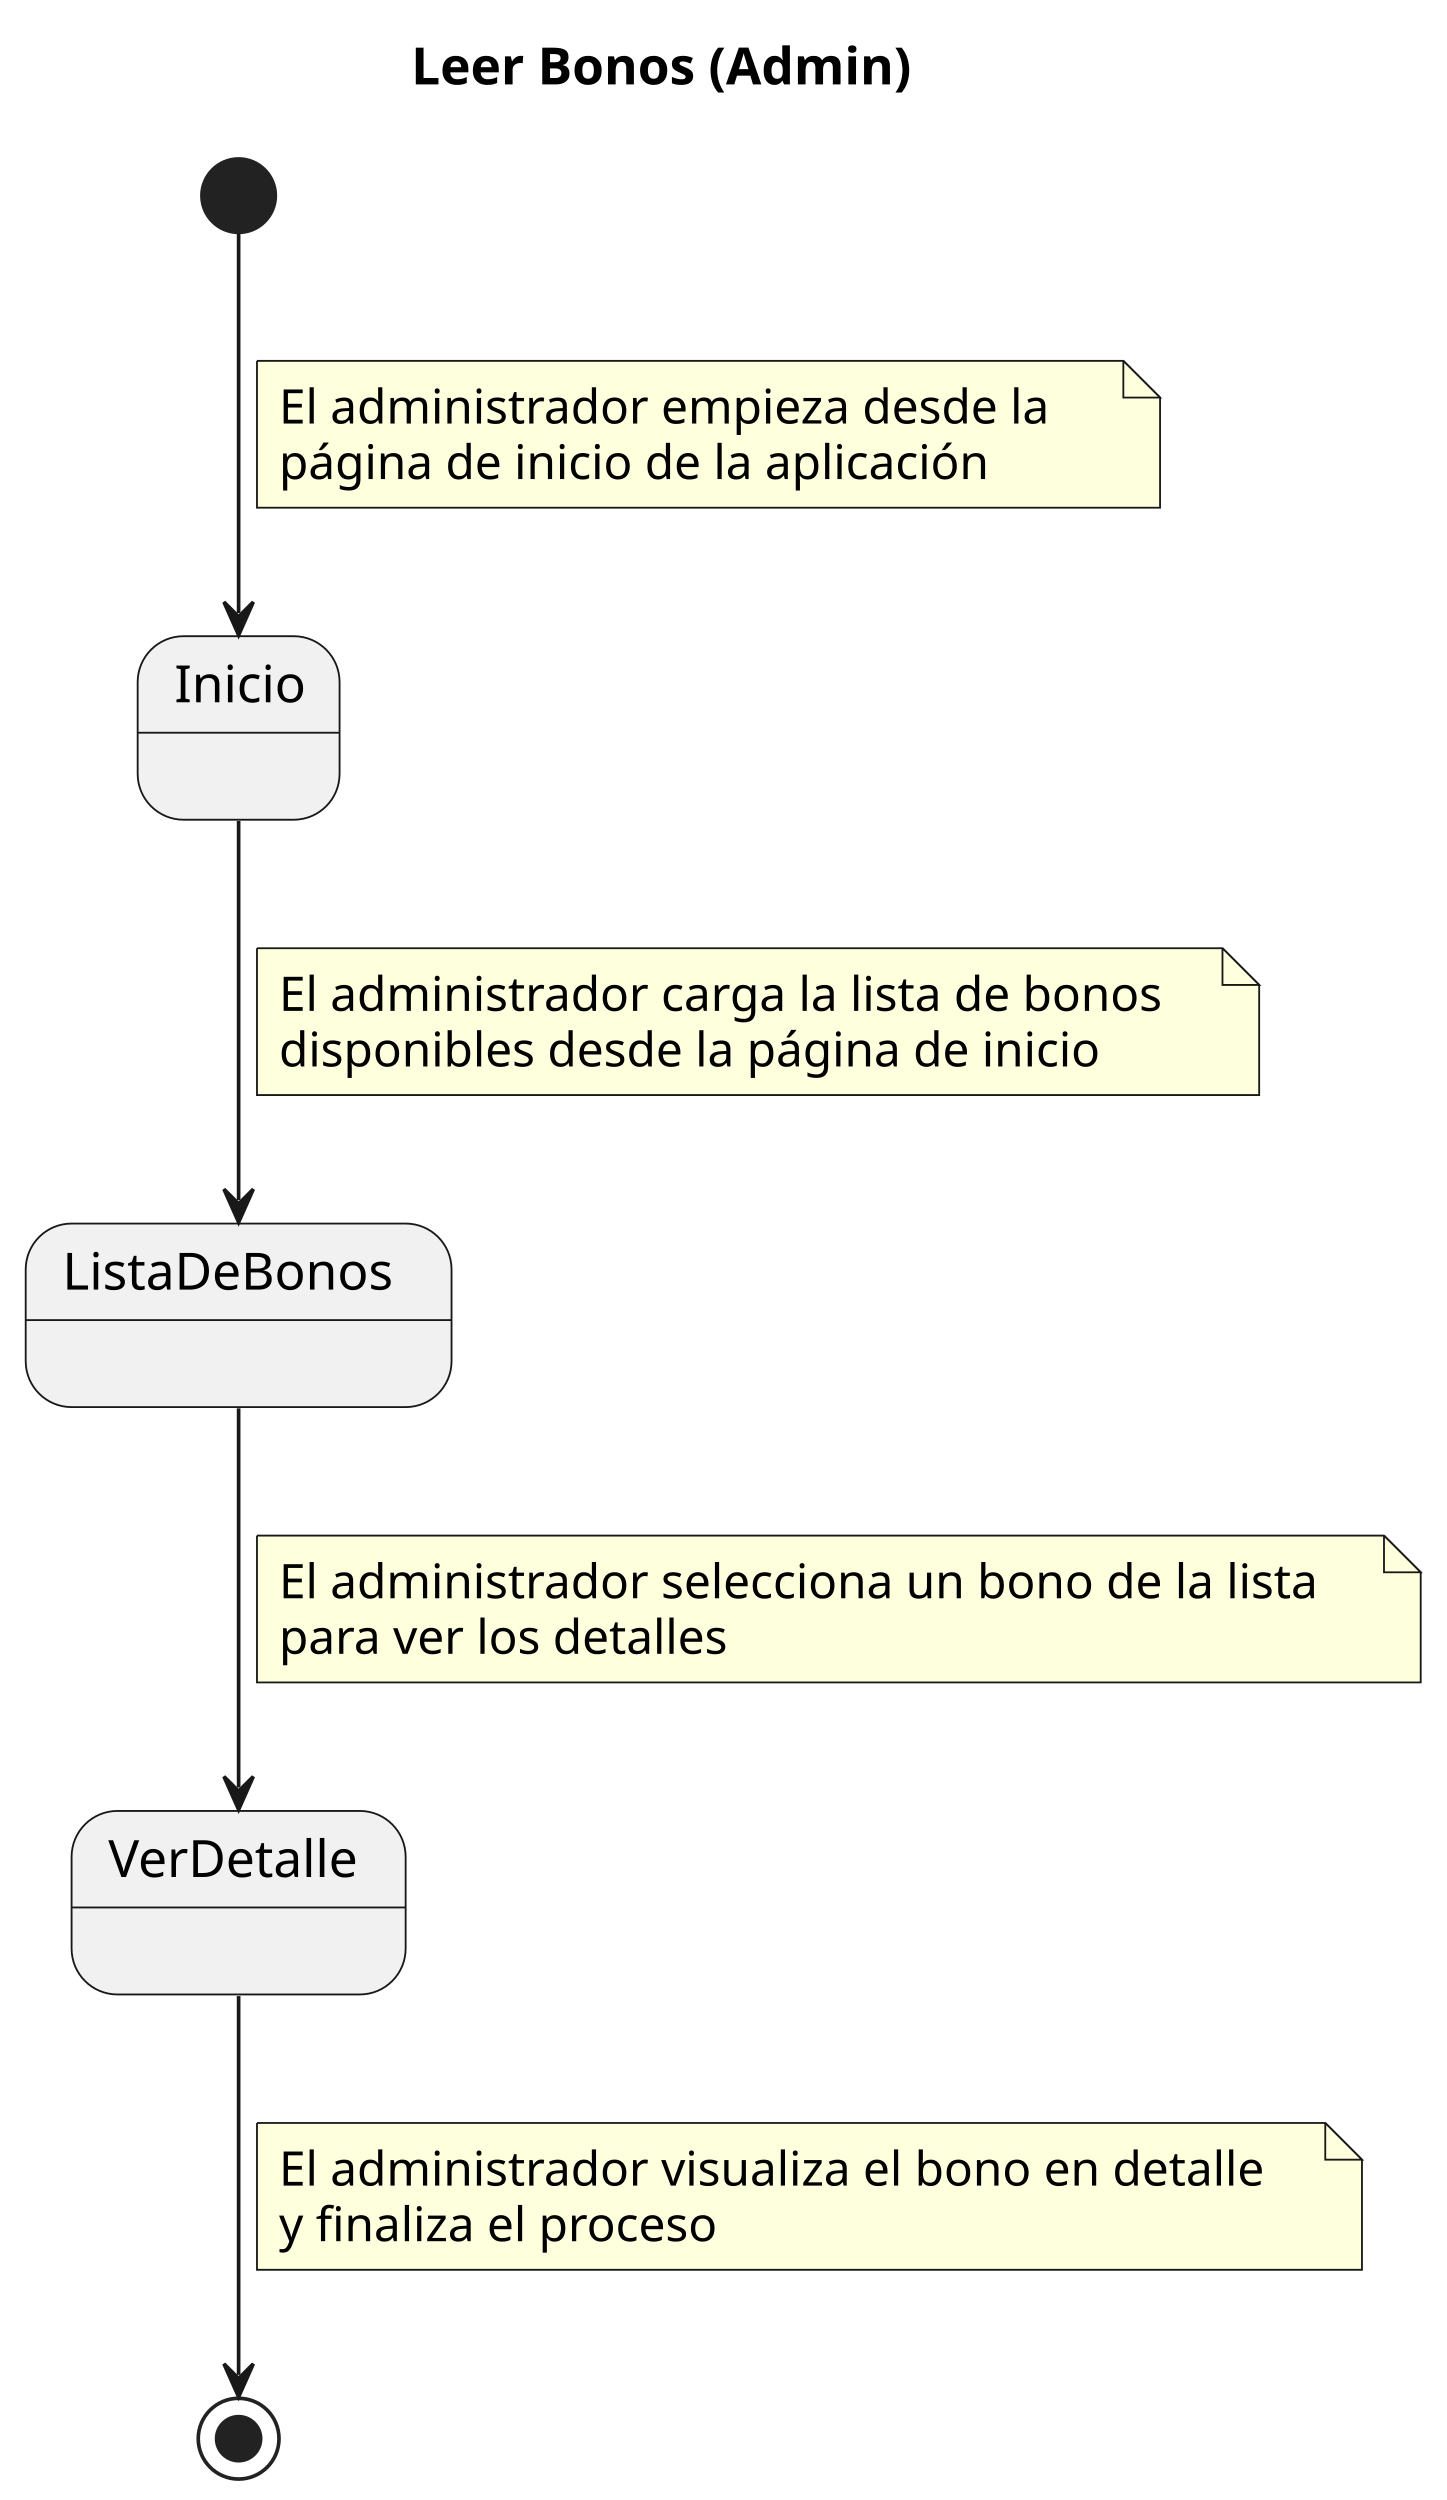
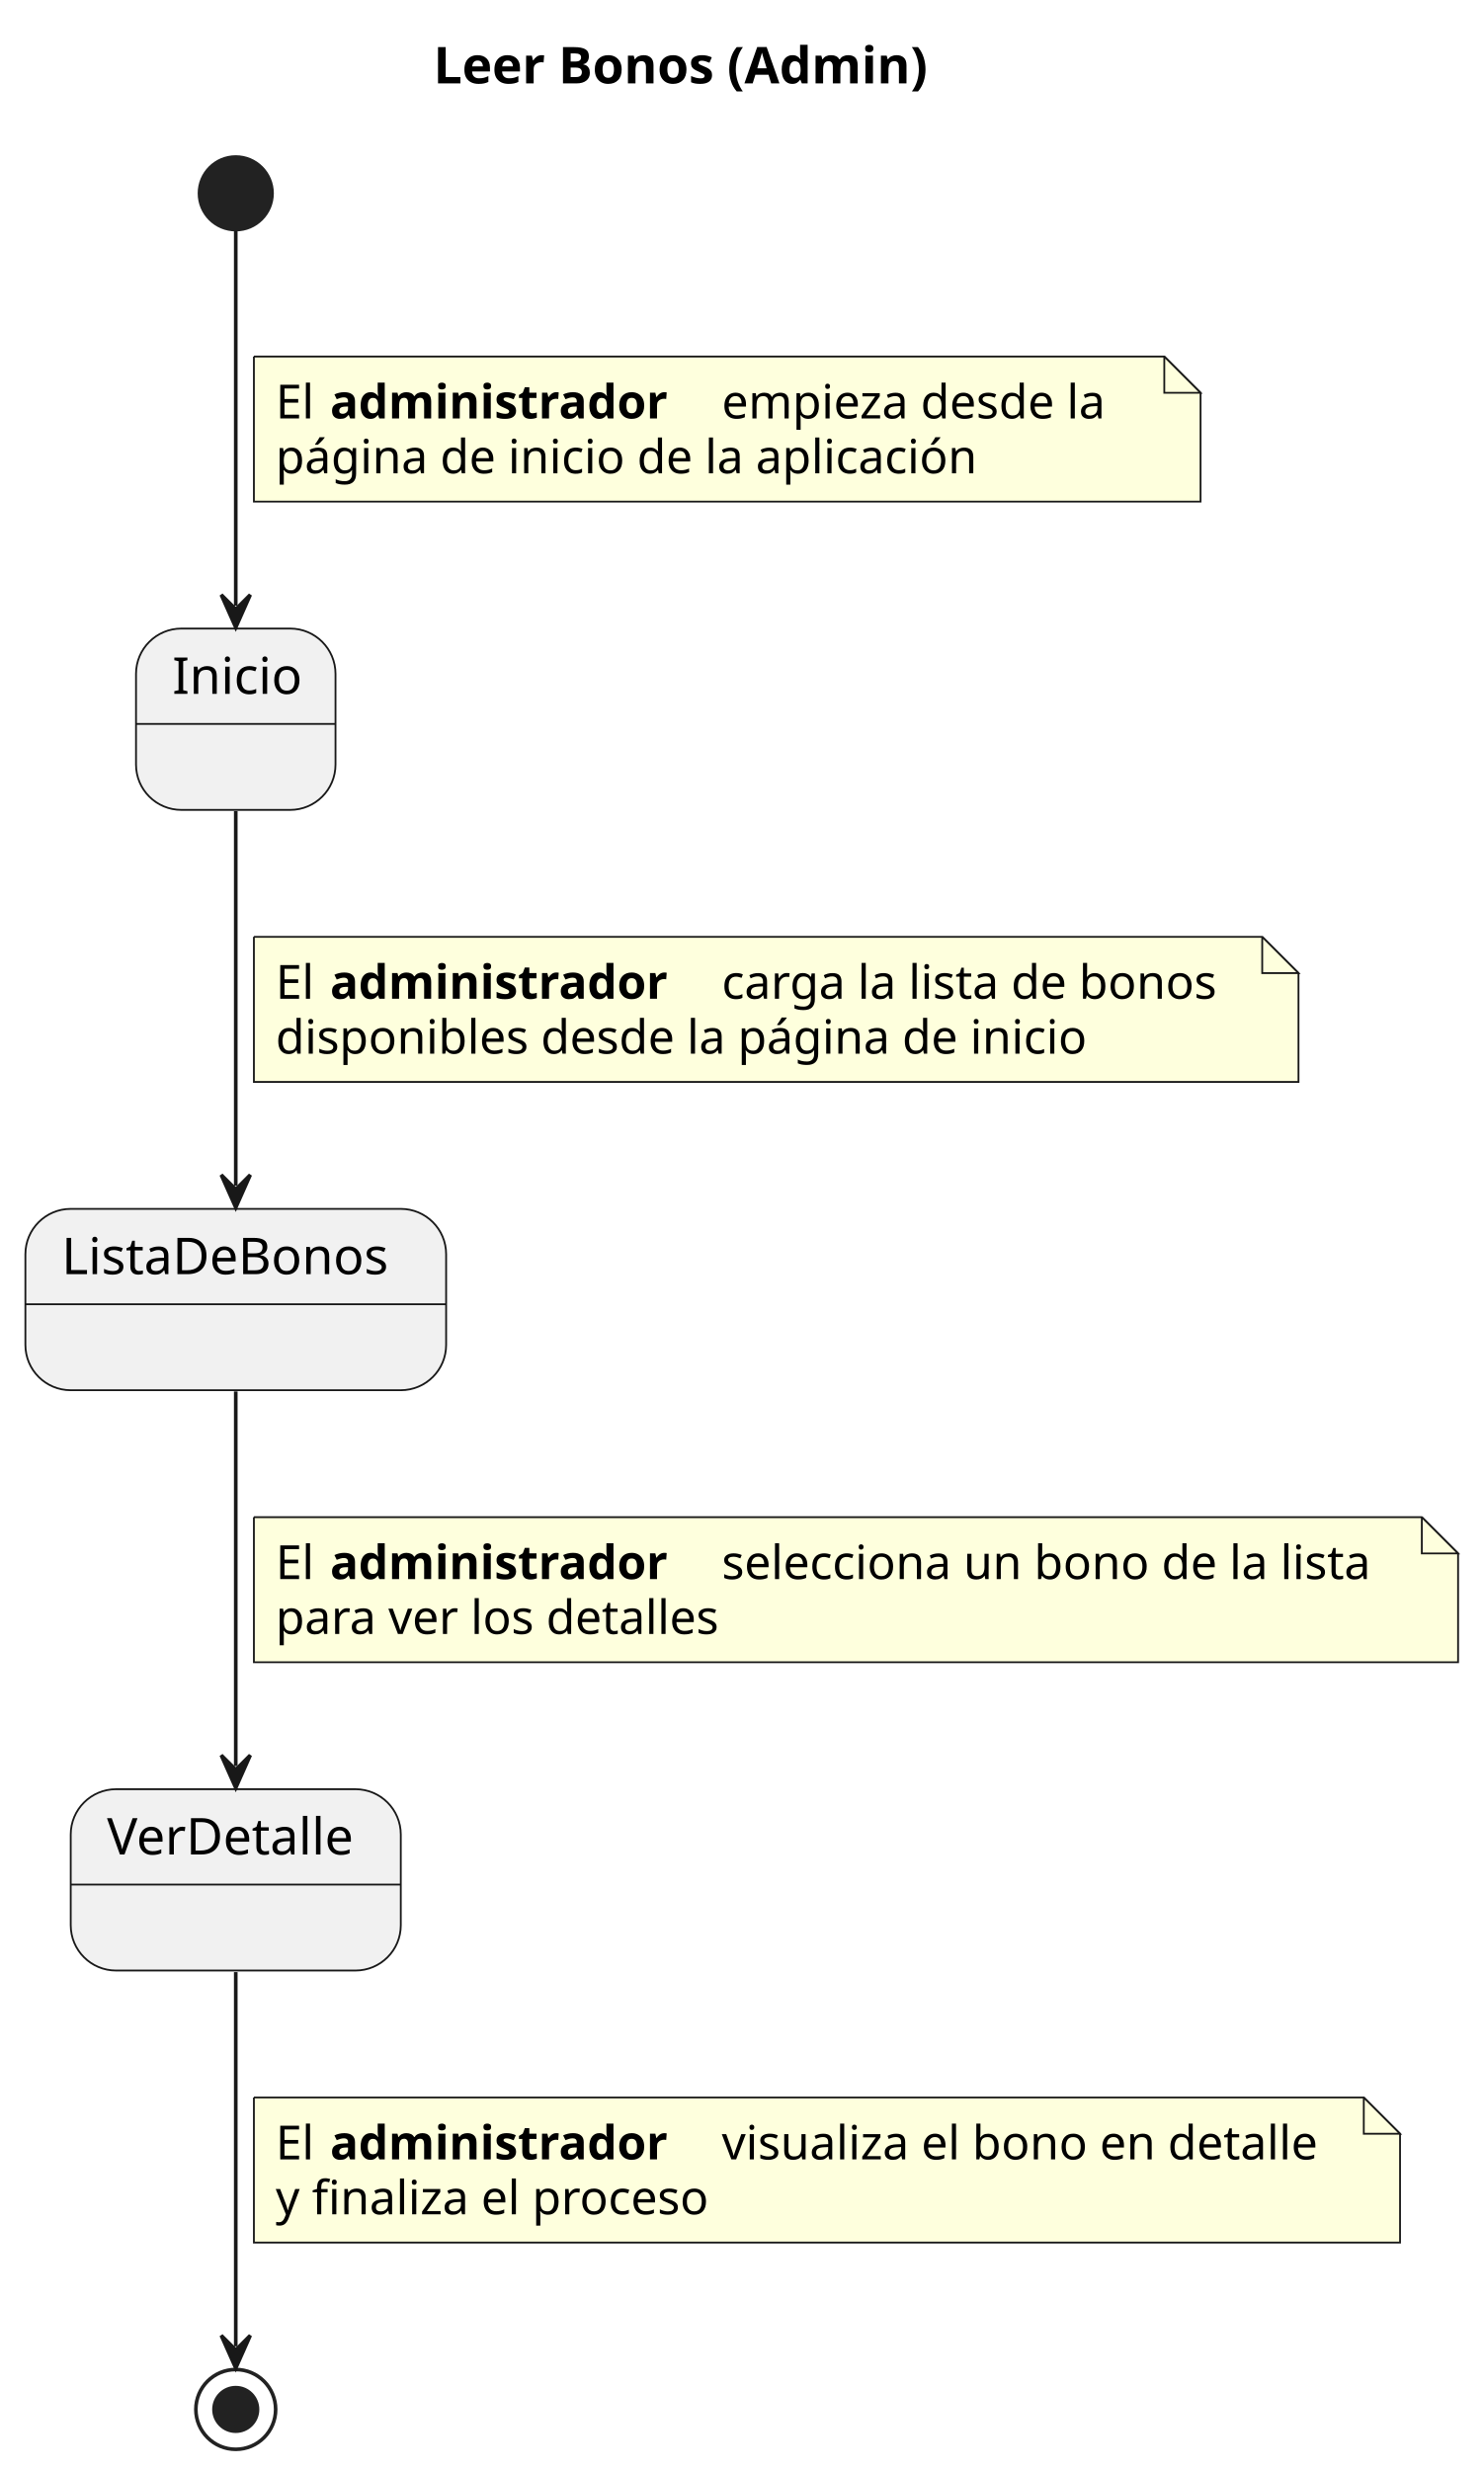
- <svg xmlns="http://www.w3.org/2000/svg" contentStyleType="text/css" height="681px" preserveAspectRatio="none" style="width:394px;height:681px;background:#FFFFFF;" version="1.1" viewBox="0 0 394 681" width="394px" zoomAndPan="magnify">
+ <svg xmlns="http://www.w3.org/2000/svg" contentStyleType="text/css" height="681px" preserveAspectRatio="none" style="width:409px;height:681px;background:#FFFFFF;" version="1.1" viewBox="0 0 409 681" width="409px" zoomAndPan="magnify">
  <defs />
  <g>
-     <text fill="#000000" font-family="sans-serif" font-size="14" font-weight="bold" lengthAdjust="spacing" textLength="156" x="112" y="22.995">Leer Bonos (Admin)</text>
+     <text fill="#000000" font-family="sans-serif" font-size="14" font-weight="bold" lengthAdjust="spacing" textLength="156" x="119.5" y="22.995">Leer Bonos (Admin)</text>
    <ellipse cx="65" cy="53.297" fill="#222222" rx="10" ry="10" style="stroke:#222222;stroke-width:1.0;" />
    <g id="Inicio">
      <rect fill="#F1F1F1" height="50" rx="12.5" ry="12.5" style="stroke:#181818;stroke-width:0.5;" width="55" x="37.5" y="173.297" />
      <line style="stroke:#181818;stroke-width:0.5;" x1="37.5" x2="92.5" y1="199.594" y2="199.594" />
      <text fill="#000000" font-family="sans-serif" font-size="14" lengthAdjust="spacing" textLength="35" x="47.5" y="191.292">Inicio</text>
    </g>
    <g id="ListaDeBonos">
      <rect fill="#F1F1F1" height="50" rx="12.5" ry="12.5" style="stroke:#181818;stroke-width:0.5;" width="116" x="7" y="333.297" />
      <line style="stroke:#181818;stroke-width:0.5;" x1="7" x2="123" y1="359.594" y2="359.594" />
      <text fill="#000000" font-family="sans-serif" font-size="14" lengthAdjust="spacing" textLength="96" x="17" y="351.292">ListaDeBonos</text>
    </g>
    <g id="VerDetalle">
      <rect fill="#F1F1F1" height="50" rx="12.5" ry="12.5" style="stroke:#181818;stroke-width:0.5;" width="91" x="19.5" y="493.297" />
      <line style="stroke:#181818;stroke-width:0.5;" x1="19.5" x2="110.5" y1="519.594" y2="519.594" />
      <text fill="#000000" font-family="sans-serif" font-size="14" lengthAdjust="spacing" textLength="71" x="29.5" y="511.292">VerDetalle</text>
    </g>
    <ellipse cx="65" cy="664.297" fill="none" rx="11" ry="11" style="stroke:#222222;stroke-width:1.0;" />
    <ellipse cx="65" cy="664.297" fill="#222222" rx="6" ry="6" style="stroke:#222222;stroke-width:1.0;" />
    <g id="link_*start*_Inicio">
      <path d="M65,63.677 C65,85.617 65,134.817 65,166.987 " fill="none" id="*start*-to-Inicio" style="stroke:#181818;stroke-width:1.0;" />
      <polygon fill="#181818" points="65,172.987,69,163.987,65,167.987,61,163.987,65,172.987" style="stroke:#181818;stroke-width:1.0;" />
-       <path d="M70,98.297 L70,138.297 L316,138.297 L316,108.297 L306,98.297 L70,98.297 " fill="#FEFFDD" style="stroke:#181818;stroke-width:0.5;" />
-       <path d="M306,98.297 L306,108.297 L316,108.297 L306,98.297 " fill="#FEFFDD" style="stroke:#181818;stroke-width:0.5;" />
-       <text fill="#000000" font-family="sans-serif" font-size="13" lengthAdjust="spacing" textLength="221" x="76" y="115.364">El administrador empieza desde la</text>
+       <path d="M70,98.297 L70,138.297 L331,138.297 L331,108.297 L321,98.297 L70,98.297 " fill="#FEFFDD" style="stroke:#181818;stroke-width:0.5;" />
+       <path d="M321,98.297 L321,108.297 L331,108.297 L321,98.297 " fill="#FEFFDD" style="stroke:#181818;stroke-width:0.5;" />
+       <text fill="#000000" font-family="sans-serif" font-size="13" lengthAdjust="spacing" textLength="11" x="76" y="115.364">El</text>
+       <text fill="#000000" font-family="sans-serif" font-size="13" font-weight="bold" lengthAdjust="spacing" textLength="104" x="91" y="115.364">administrador</text>
+       <text fill="#000000" font-family="sans-serif" font-size="13" lengthAdjust="spacing" textLength="113" x="199" y="115.364">empieza desde la</text>
      <text fill="#000000" font-family="sans-serif" font-size="13" lengthAdjust="spacing" textLength="201" x="76" y="130.497">página de inicio de la aplicación</text>
    </g>
    <g id="link_Inicio_ListaDeBonos">
      <path d="M65,223.637 C65,253.327 65,297.227 65,326.927 " fill="none" id="Inicio-to-ListaDeBonos" style="stroke:#181818;stroke-width:1.0;" />
      <polygon fill="#181818" points="65,332.927,69,323.927,65,327.927,61,323.927,65,332.927" style="stroke:#181818;stroke-width:1.0;" />
-       <path d="M70,258.297 L70,298.297 L343,298.297 L343,268.297 L333,258.297 L70,258.297 " fill="#FEFFDD" style="stroke:#181818;stroke-width:0.5;" />
-       <path d="M333,258.297 L333,268.297 L343,268.297 L333,258.297 " fill="#FEFFDD" style="stroke:#181818;stroke-width:0.5;" />
-       <text fill="#000000" font-family="sans-serif" font-size="13" lengthAdjust="spacing" textLength="252" x="76" y="275.364">El administrador carga la lista de bonos</text>
+       <path d="M70,258.297 L70,298.297 L358,298.297 L358,268.297 L348,258.297 L70,258.297 " fill="#FEFFDD" style="stroke:#181818;stroke-width:0.5;" />
+       <path d="M348,258.297 L348,268.297 L358,268.297 L348,258.297 " fill="#FEFFDD" style="stroke:#181818;stroke-width:0.5;" />
+       <text fill="#000000" font-family="sans-serif" font-size="13" lengthAdjust="spacing" textLength="11" x="76" y="275.364">El</text>
+       <text fill="#000000" font-family="sans-serif" font-size="13" font-weight="bold" lengthAdjust="spacing" textLength="104" x="91" y="275.364">administrador</text>
+       <text fill="#000000" font-family="sans-serif" font-size="13" lengthAdjust="spacing" textLength="144" x="199" y="275.364">carga la lista de bonos</text>
      <text fill="#000000" font-family="sans-serif" font-size="13" lengthAdjust="spacing" textLength="232" x="76" y="290.497">disponibles desde la página de inicio</text>
    </g>
    <g id="link_ListaDeBonos_VerDetalle">
      <path d="M65,383.637 C65,413.327 65,457.227 65,486.927 " fill="none" id="ListaDeBonos-to-VerDetalle" style="stroke:#181818;stroke-width:1.0;" />
      <polygon fill="#181818" points="65,492.927,69,483.927,65,487.927,61,483.927,65,492.927" style="stroke:#181818;stroke-width:1.0;" />
-       <path d="M70,418.297 L70,458.297 L387,458.297 L387,428.297 L377,418.297 L70,418.297 " fill="#FEFFDD" style="stroke:#181818;stroke-width:0.5;" />
-       <path d="M377,418.297 L377,428.297 L387,428.297 L377,418.297 " fill="#FEFFDD" style="stroke:#181818;stroke-width:0.5;" />
-       <text fill="#000000" font-family="sans-serif" font-size="13" lengthAdjust="spacing" textLength="296" x="76" y="435.364">El administrador selecciona un bono de la lista</text>
+       <path d="M70,418.297 L70,458.297 L402,458.297 L402,428.297 L392,418.297 L70,418.297 " fill="#FEFFDD" style="stroke:#181818;stroke-width:0.5;" />
+       <path d="M392,418.297 L392,428.297 L402,428.297 L392,418.297 " fill="#FEFFDD" style="stroke:#181818;stroke-width:0.5;" />
+       <text fill="#000000" font-family="sans-serif" font-size="13" lengthAdjust="spacing" textLength="11" x="76" y="435.364">El</text>
+       <text fill="#000000" font-family="sans-serif" font-size="13" font-weight="bold" lengthAdjust="spacing" textLength="104" x="91" y="435.364">administrador</text>
+       <text fill="#000000" font-family="sans-serif" font-size="13" lengthAdjust="spacing" textLength="188" x="199" y="435.364">selecciona un bono de la lista</text>
      <text fill="#000000" font-family="sans-serif" font-size="13" lengthAdjust="spacing" textLength="129" x="76" y="450.497">para ver los detalles</text>
    </g>
    <g id="link_VerDetalle_*end*">
      <path d="M65,543.727 C65,575.657 65,624.197 65,646.907 " fill="none" id="VerDetalle-to-*end*" style="stroke:#181818;stroke-width:1.0;" />
      <polygon fill="#181818" points="65,652.907,69,643.907,65,647.907,61,643.907,65,652.907" style="stroke:#181818;stroke-width:1.0;" />
-       <path d="M70,578.297 L70,618.297 L371,618.297 L371,588.297 L361,578.297 L70,578.297 " fill="#FEFFDD" style="stroke:#181818;stroke-width:0.5;" />
-       <path d="M361,578.297 L361,588.297 L371,588.297 L361,578.297 " fill="#FEFFDD" style="stroke:#181818;stroke-width:0.5;" />
-       <text fill="#000000" font-family="sans-serif" font-size="13" lengthAdjust="spacing" textLength="280" x="76" y="595.364">El administrador visualiza el bono en detalle</text>
+       <path d="M70,578.297 L70,618.297 L386,618.297 L386,588.297 L376,578.297 L70,578.297 " fill="#FEFFDD" style="stroke:#181818;stroke-width:0.5;" />
+       <path d="M376,578.297 L376,588.297 L386,588.297 L376,578.297 " fill="#FEFFDD" style="stroke:#181818;stroke-width:0.5;" />
+       <text fill="#000000" font-family="sans-serif" font-size="13" lengthAdjust="spacing" textLength="11" x="76" y="595.364">El</text>
+       <text fill="#000000" font-family="sans-serif" font-size="13" font-weight="bold" lengthAdjust="spacing" textLength="104" x="91" y="595.364">administrador</text>
+       <text fill="#000000" font-family="sans-serif" font-size="13" lengthAdjust="spacing" textLength="172" x="199" y="595.364">visualiza el bono en detalle</text>
      <text fill="#000000" font-family="sans-serif" font-size="13" lengthAdjust="spacing" textLength="125" x="76" y="610.497">y finaliza el proceso</text>
    </g>
  </g>
</svg>
